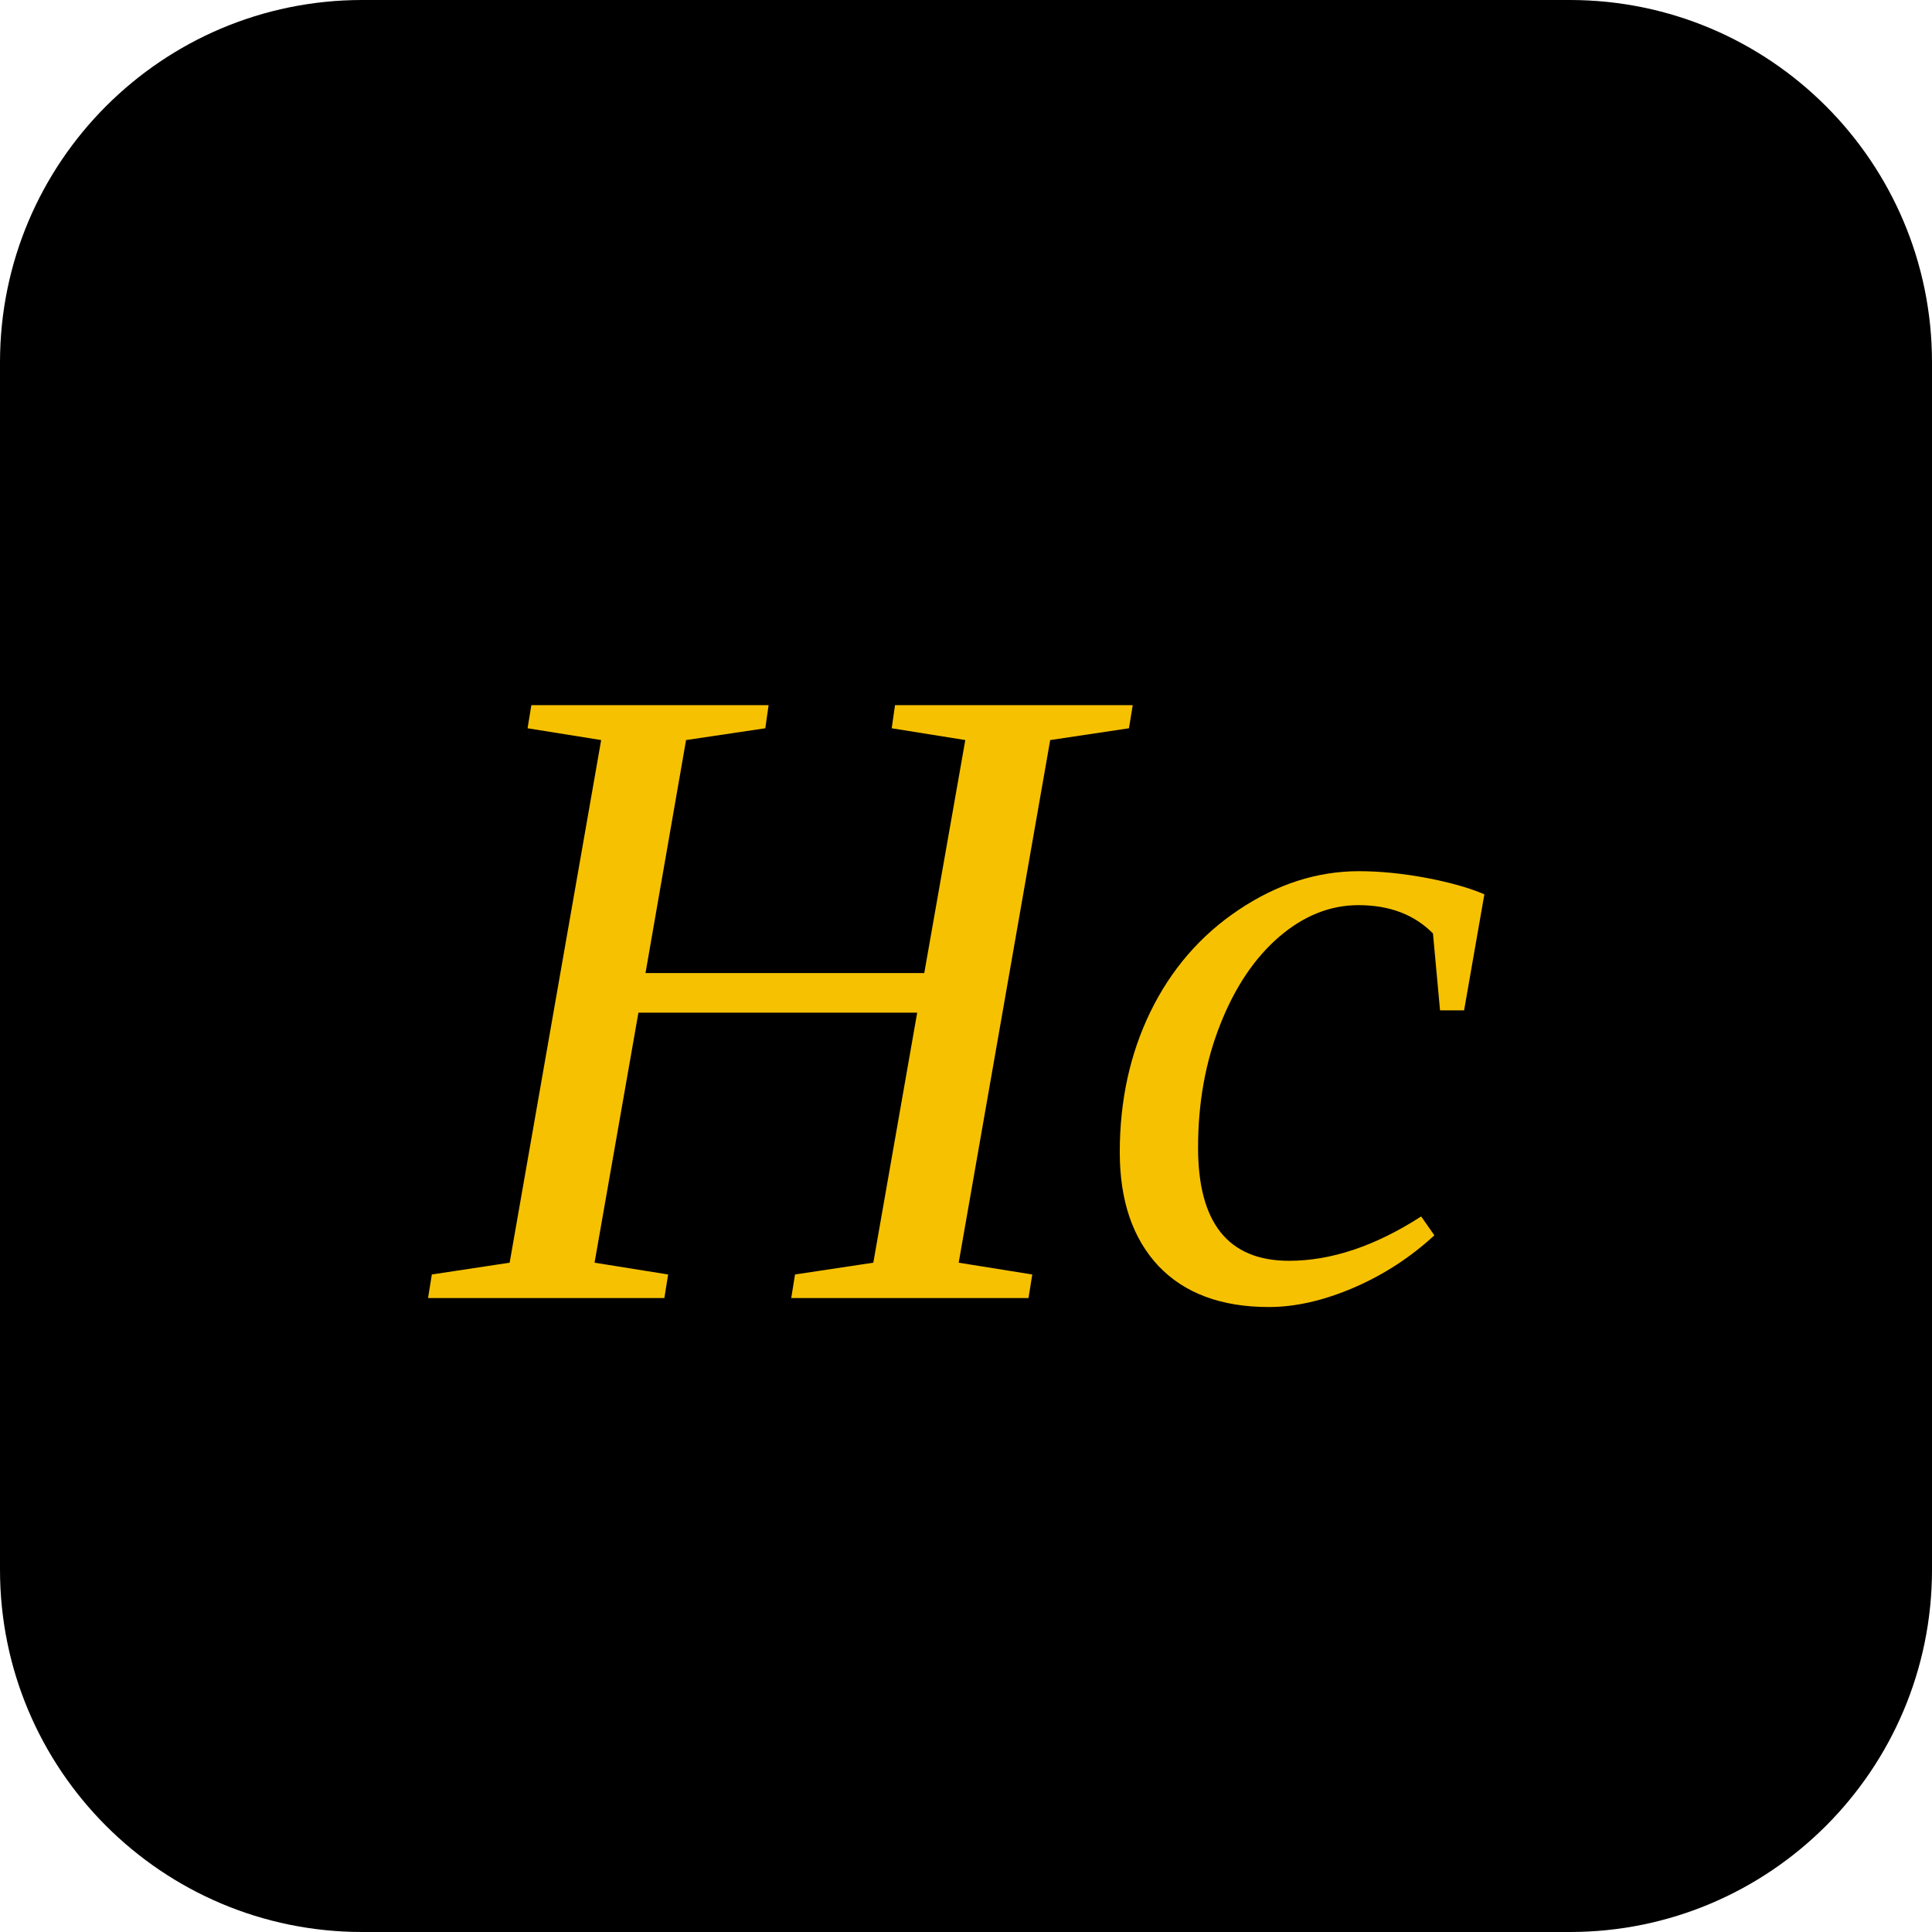
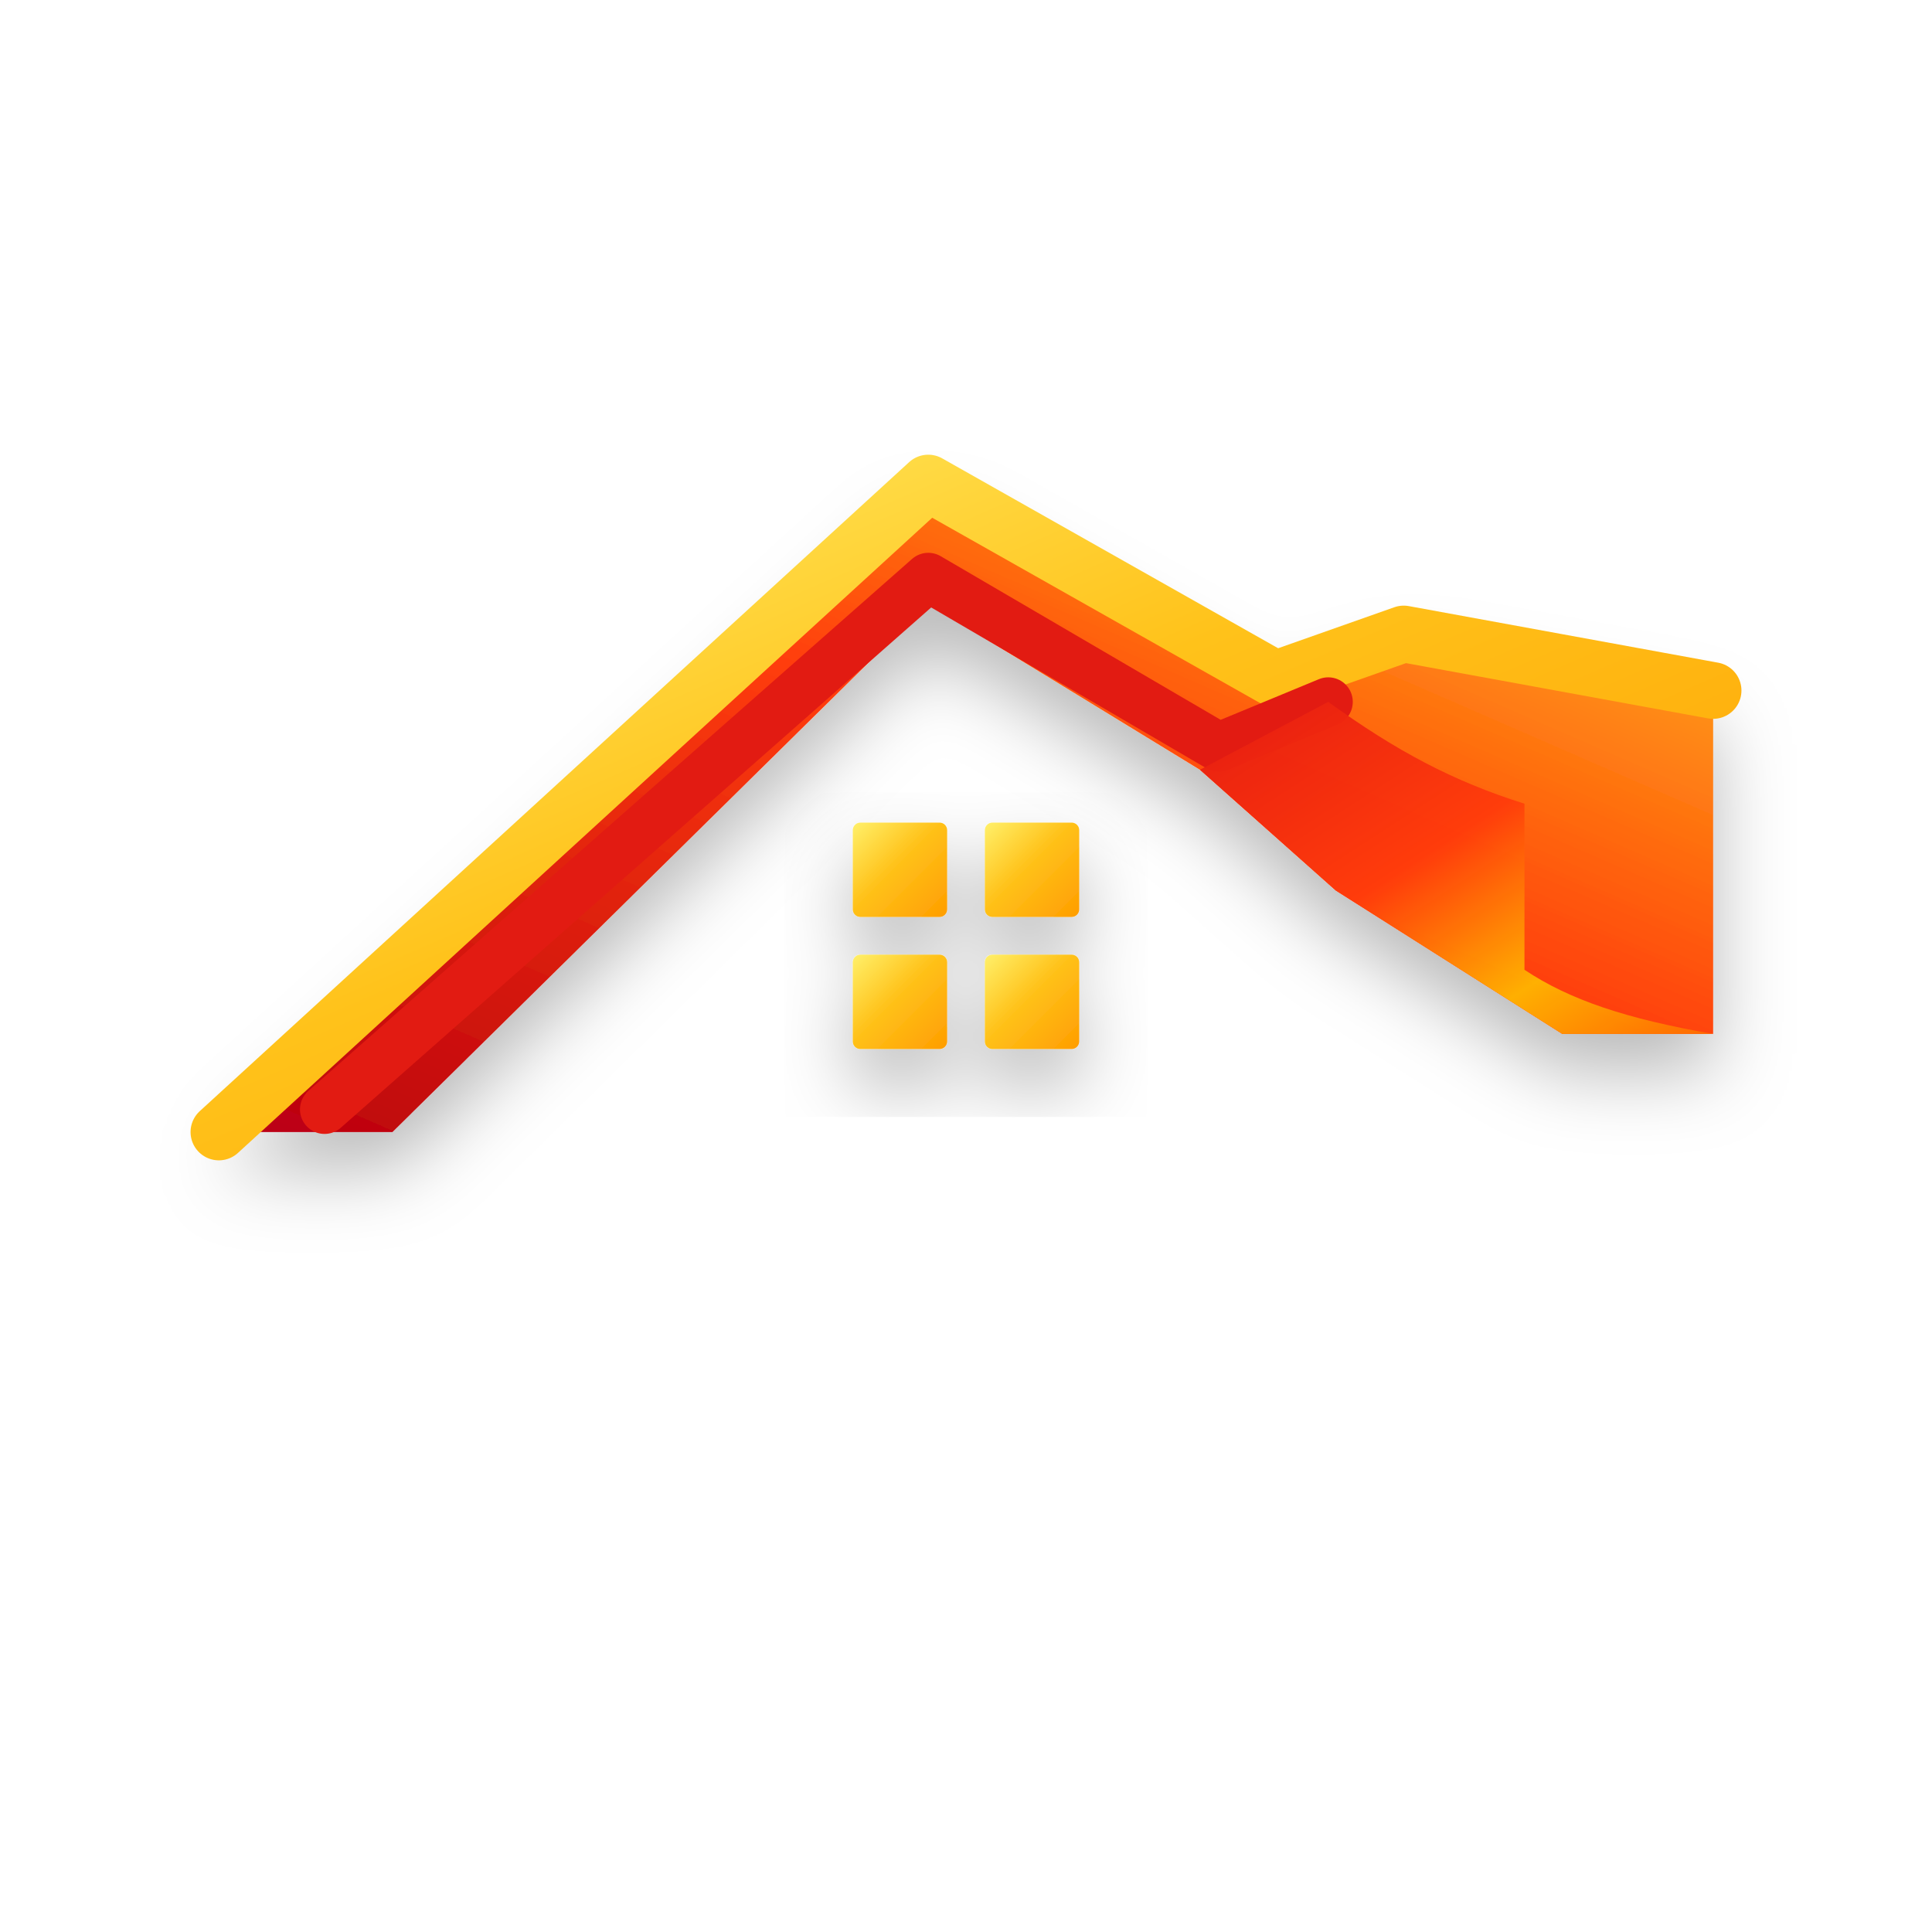
- <svg xmlns="http://www.w3.org/2000/svg" viewBox="0 0 64 64">
-   <rect width="64" height="64" rx="12" fill="#000000" />
-   <text x="32" y="43" font-family="Georgia, 'Times New Roman', serif" font-size="30" font-style="italic" fill="#F6C101" text-anchor="middle">Hc</text>
+ <svg xmlns="http://www.w3.org/2000/svg" viewBox="0 0 512 512" width="512" height="512">
+   <defs>
+     <linearGradient id="roof" x1="0" y1="0" x2="1" y2="1">
+       <stop offset="0%" stop-color="#e51b12" />
+       <stop offset="45%" stop-color="#ff3b0a" />
+       <stop offset="75%" stop-color="#ffb400" />
+       <stop offset="100%" stop-color="#ff6a00" />
+     </linearGradient>
+     <linearGradient id="roof2" x1="0" y1="1" x2="1" y2="0">
+       <stop offset="0%" stop-color="#b90012" />
+       <stop offset="55%" stop-color="#ff3d0b" />
+       <stop offset="100%" stop-color="#ffc21a" />
+     </linearGradient>
+     <linearGradient id="gold" x1="0" y1="0" x2="1" y2="1">
+       <stop offset="0%" stop-color="#fff06a" />
+       <stop offset="45%" stop-color="#ffc21a" />
+       <stop offset="100%" stop-color="#ff9d00" />
+     </linearGradient>
+     <filter id="shadow" x="-30%" y="-30%" width="160%" height="160%">
+       <feDropShadow dx="0" dy="10" stdDeviation="10" flood-opacity=".28" />
+     </filter>
+   </defs>
+   <path d="M58 300        L246 128        L338 180        L372 168        L454 183        L454 274        L414 274        L354 236        L318 204        L246 160        L104 300 Z" fill="url(#roof2)" filter="url(#shadow)" />
+   <path d="M58 300 L246 128 L338 180 L372 168 L454 183" fill="none" stroke="url(#gold)" stroke-width="15" stroke-linecap="round" stroke-linejoin="round" />
+   <path d="M86 294 L246 153 L323 198 L352 186" fill="none" stroke="#e21b12" stroke-width="13" stroke-linecap="round" stroke-linejoin="round" />
+   <path d="M352 186        C370 199 385 207 404 213        L404 257        C416 265 431 270 454 274        L414 274        L354 236        L318 204 Z" fill="url(#roof)" opacity=".96" />
+   <g fill="url(#gold)" filter="url(#shadow)">
+     <rect x="226" y="218" width="25" height="25" rx="2" />
+     <rect x="261" y="218" width="25" height="25" rx="2" />
+     <rect x="226" y="253" width="25" height="25" rx="2" />
+     <rect x="261" y="253" width="25" height="25" rx="2" />
+   </g>
</svg>
